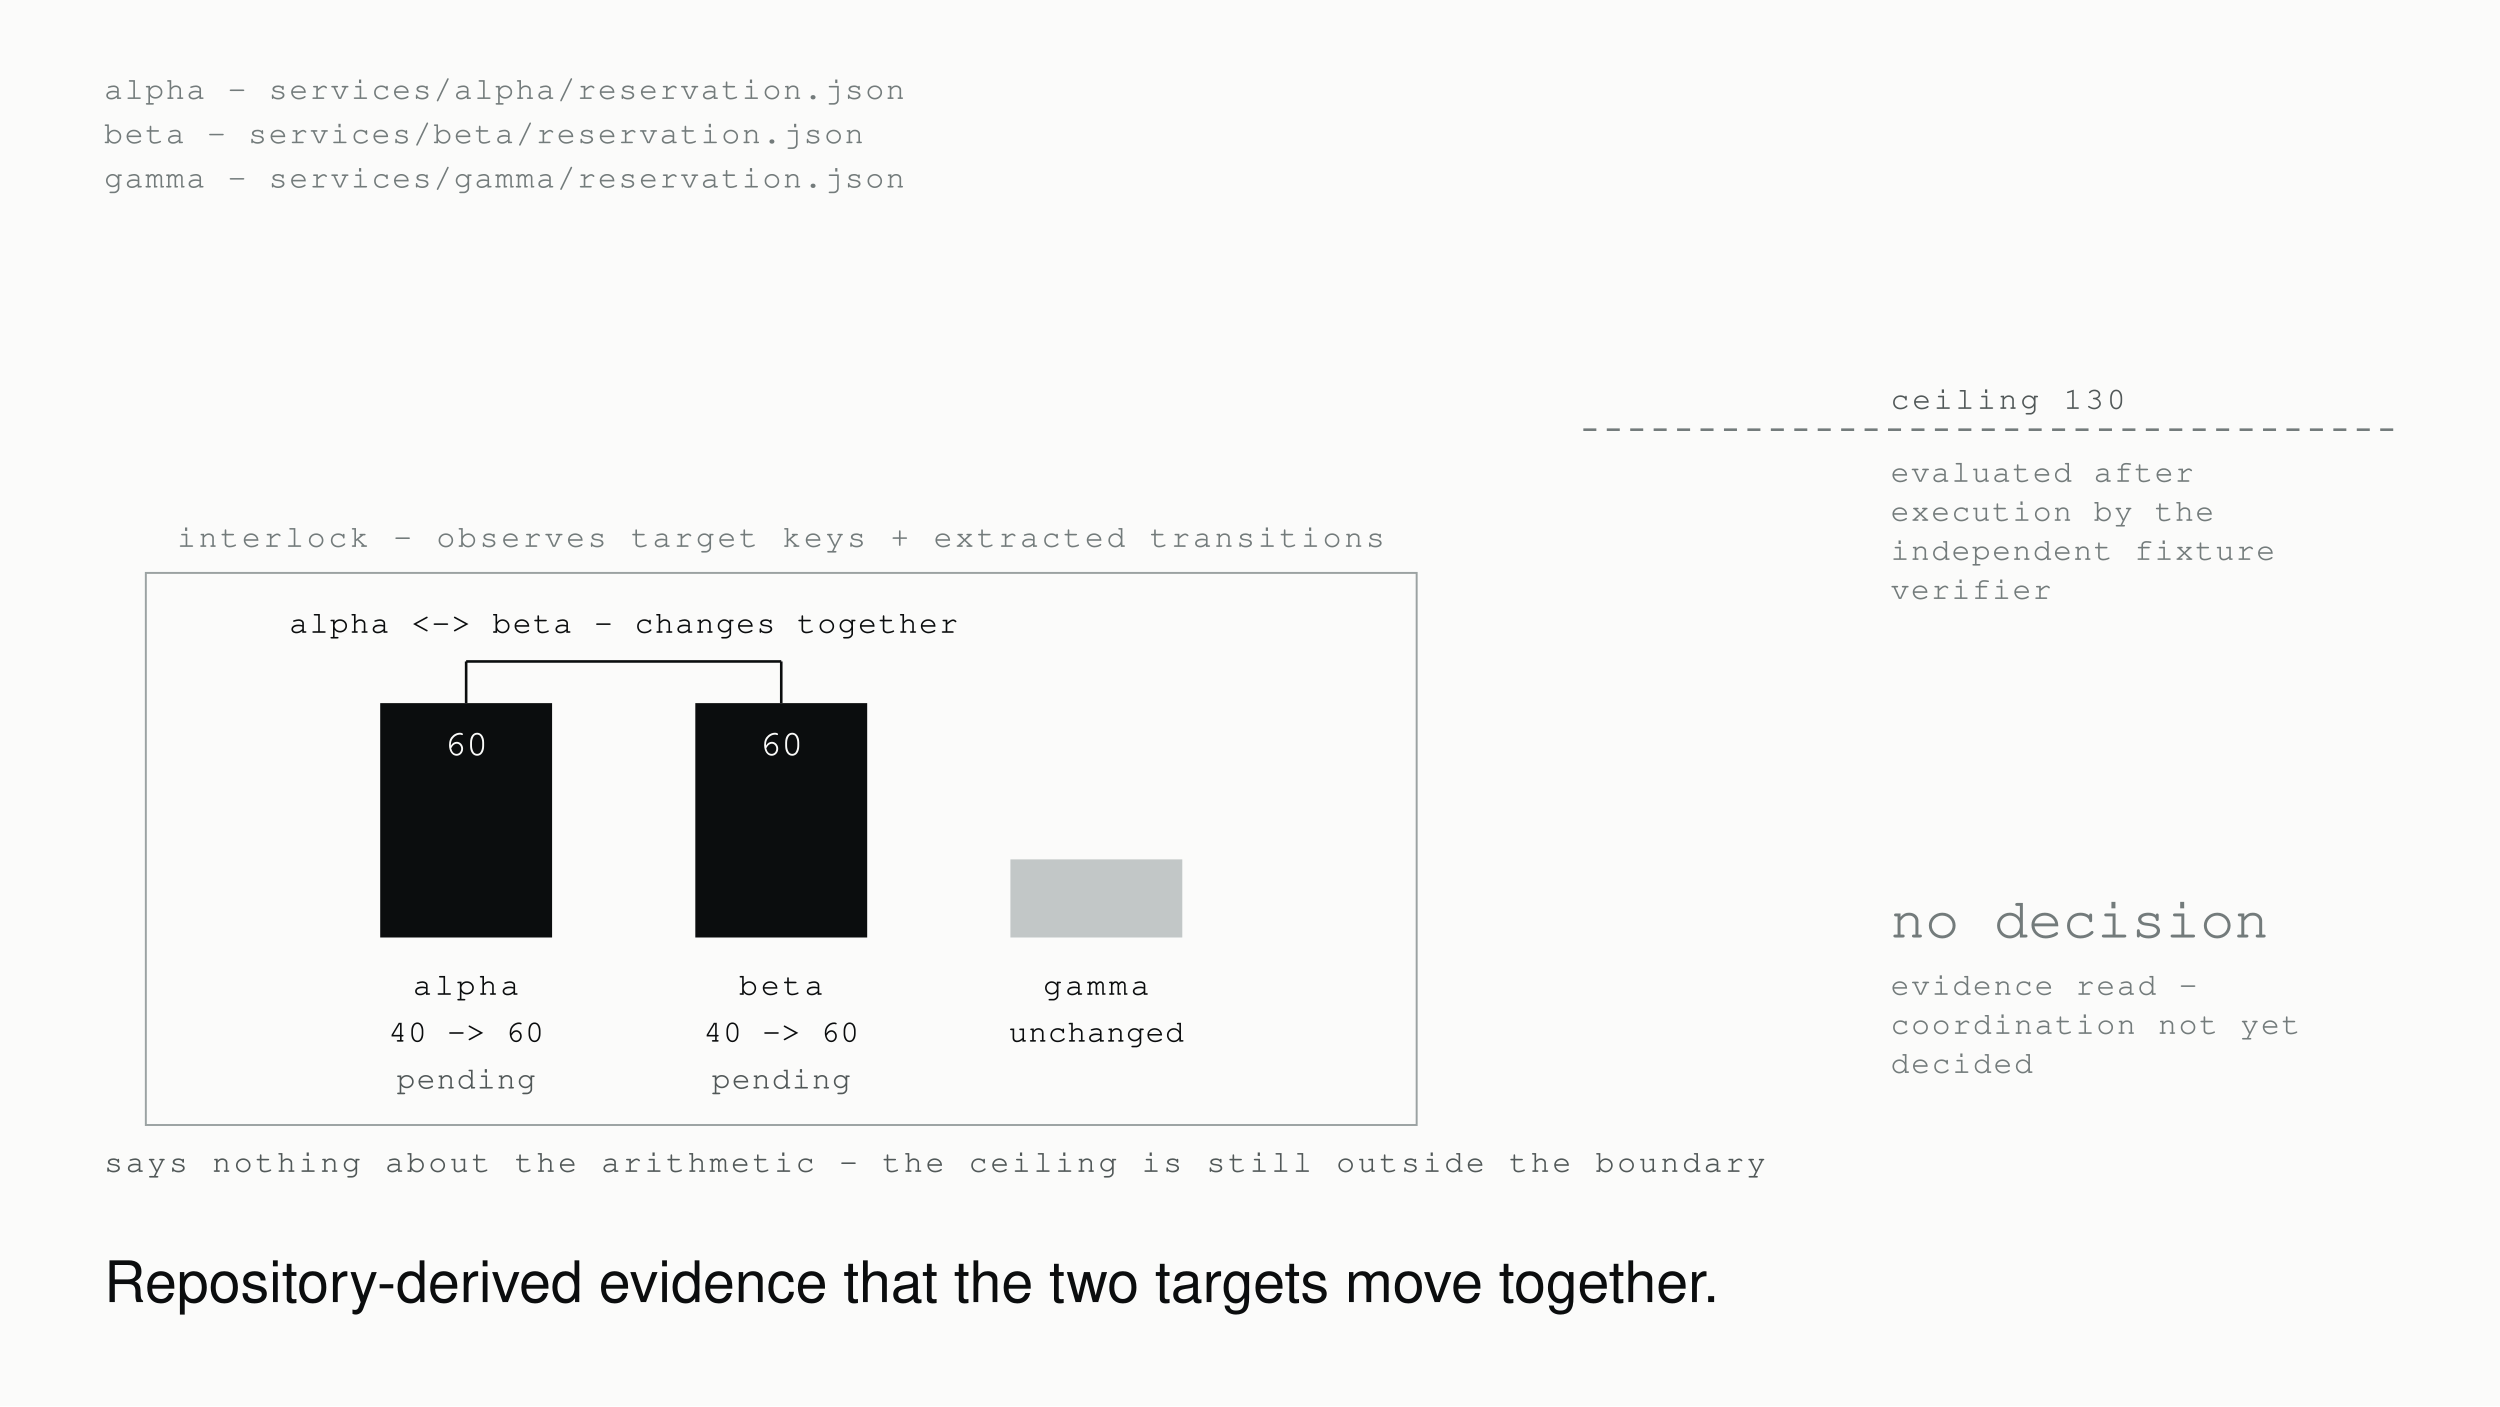
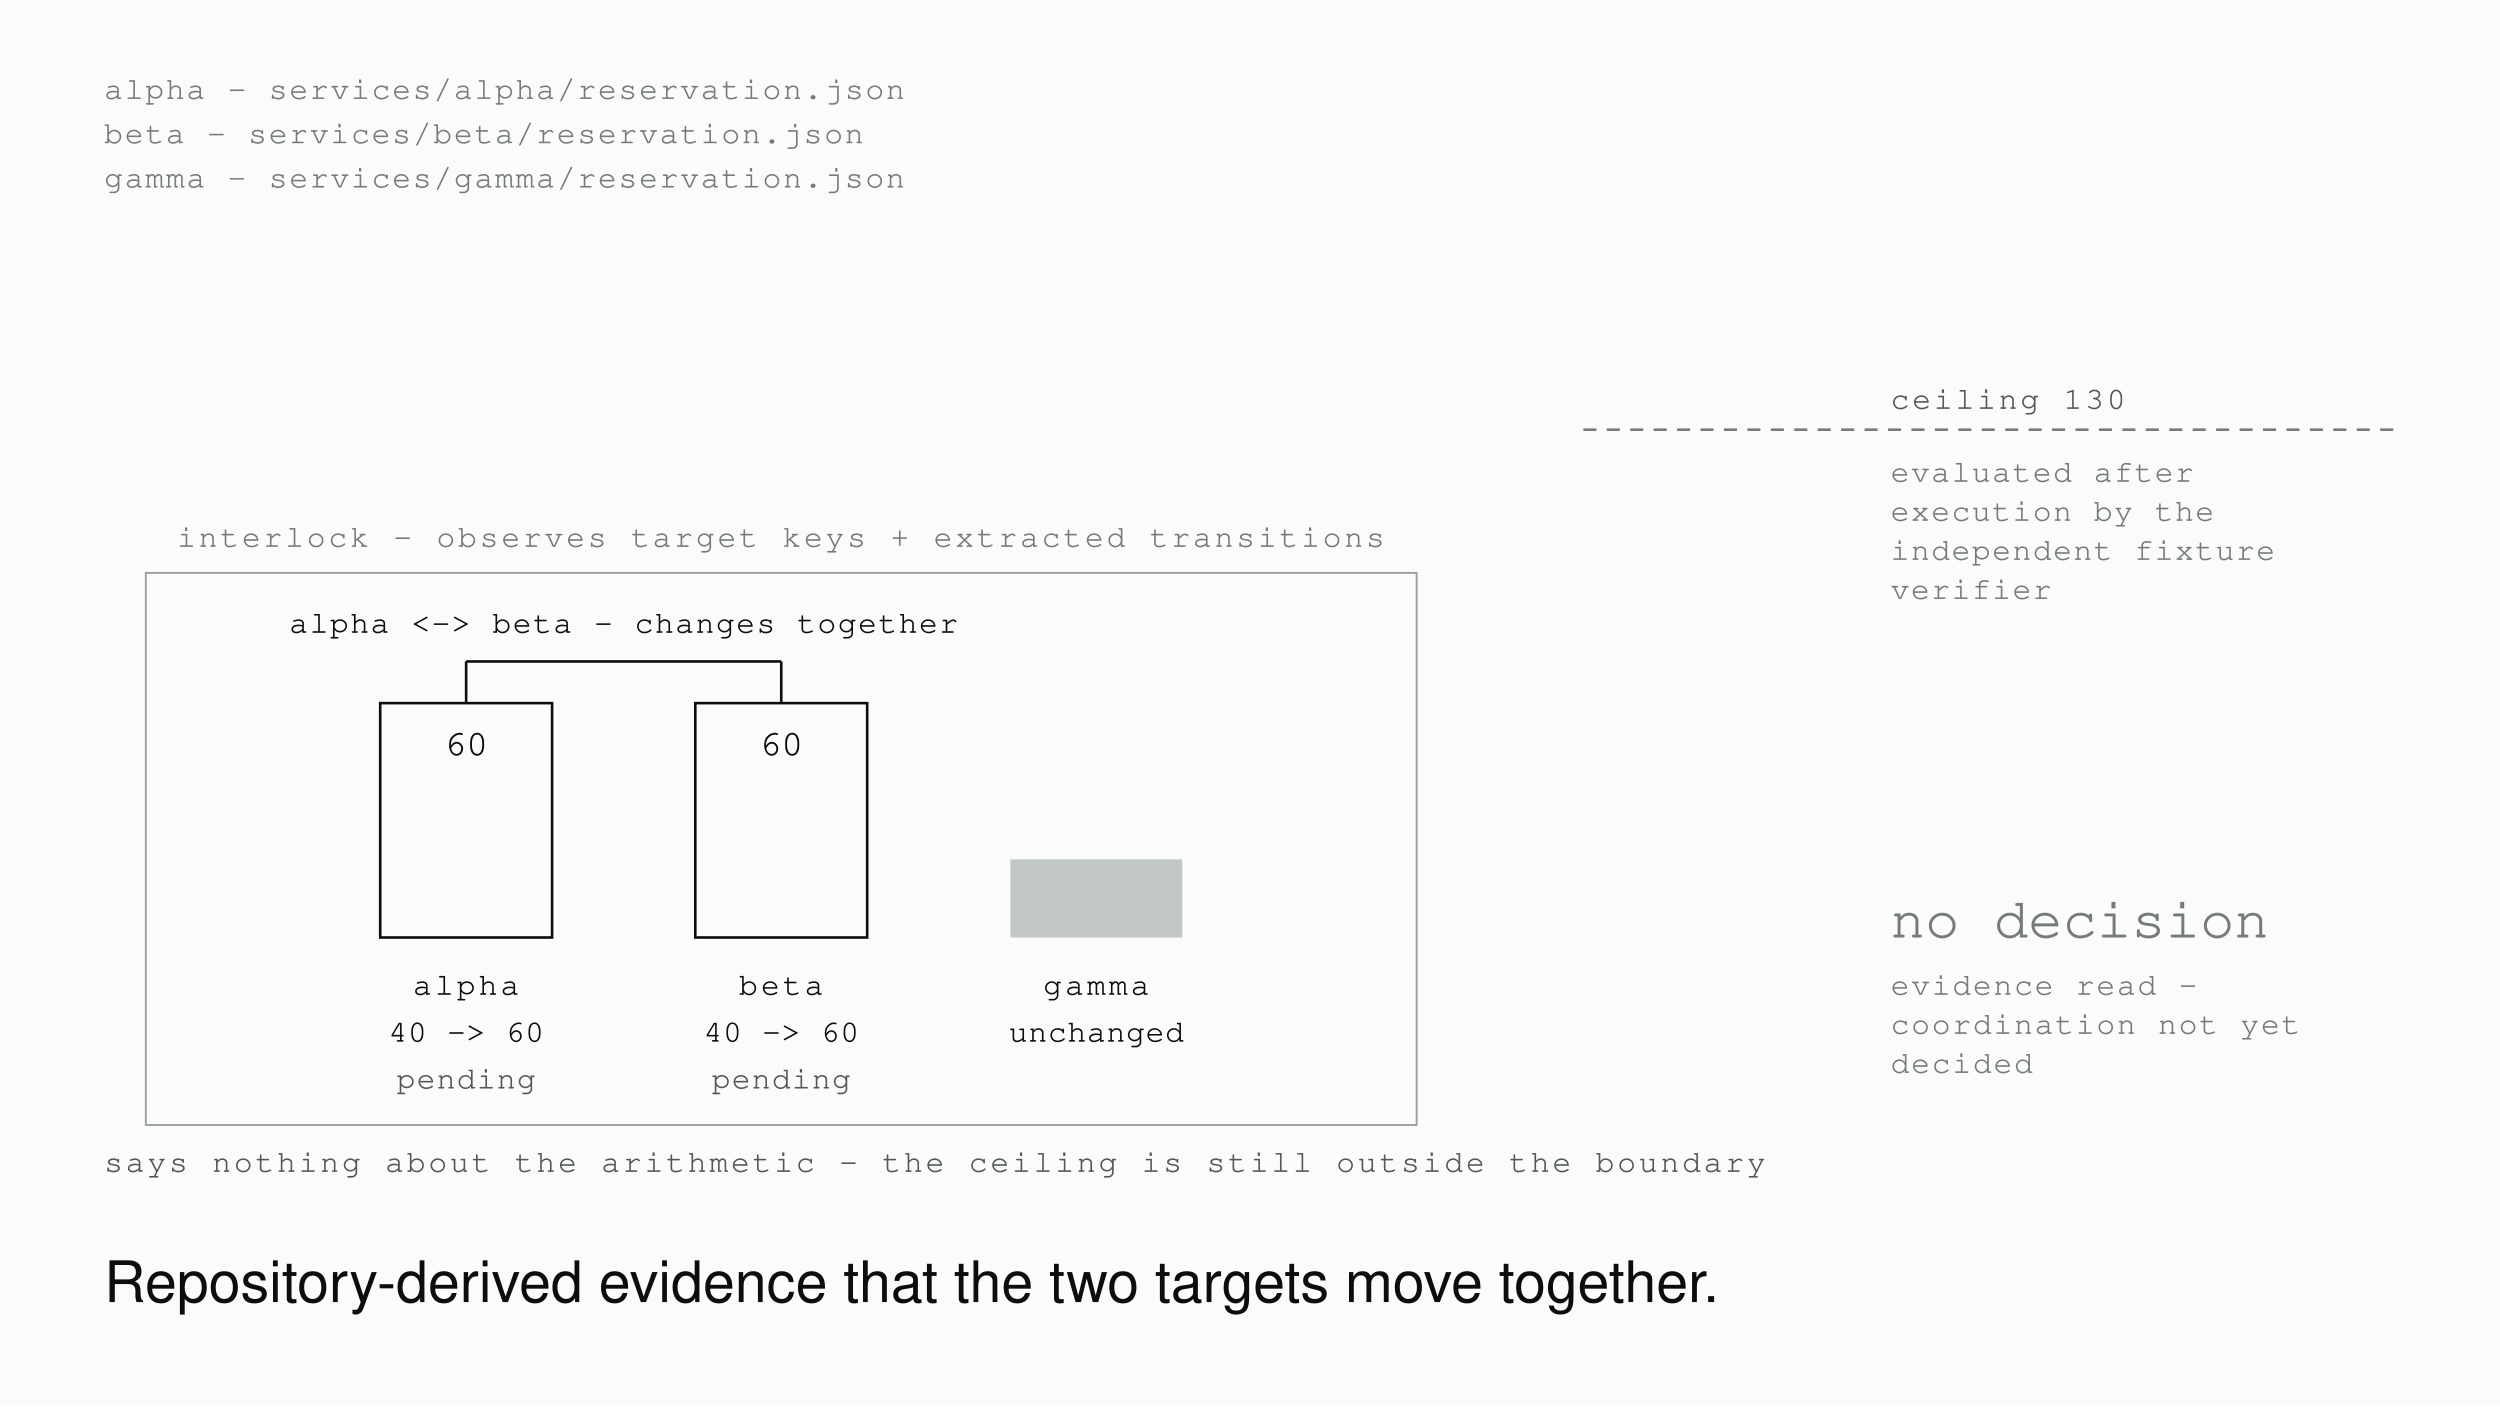
<svg xmlns="http://www.w3.org/2000/svg" viewBox="0 0 1920 1080" role="img" aria-labelledby="board-title board-desc">
  <rect x="0" y="0" width="1920" height="1080" fill="#fbfbfa" />
  <text x="80" y="76" font-family="Courier, 'Courier New', Menlo, 'DejaVu Sans Mono', 'Liberation Mono', monospace" font-size="24" font-weight="400" fill="#737b7b" letter-spacing="1.4">alpha - services/alpha/reservation.json</text>
  <text x="80" y="110" font-family="Courier, 'Courier New', Menlo, 'DejaVu Sans Mono', 'Liberation Mono', monospace" font-size="24" font-weight="400" fill="#737b7b" letter-spacing="1.4">beta - services/beta/reservation.json</text>
  <text x="80" y="144" font-family="Courier, 'Courier New', Menlo, 'DejaVu Sans Mono', 'Liberation Mono', monospace" font-size="24" font-weight="400" fill="#737b7b" letter-spacing="1.4">gamma - services/gamma/reservation.json</text>
  <rect x="112" y="440" width="976" height="424" fill="none" stroke="#9ba2a2" stroke-width="1.5" />
  <text x="136" y="420" font-family="Courier, 'Courier New', Menlo, 'DejaVu Sans Mono', 'Liberation Mono', monospace" font-size="24" font-weight="400" fill="#737b7b" letter-spacing="2.2">interlock - observes target keys + extracted transitions</text>
  <line x1="358" y1="508" x2="600" y2="508" stroke="#0b0d0e" stroke-width="2" stroke-linecap="butt" />
  <line x1="358" y1="508" x2="358" y2="540" stroke="#0b0d0e" stroke-width="2" stroke-linecap="butt" />
  <line x1="600" y1="508" x2="600" y2="540" stroke="#0b0d0e" stroke-width="2" stroke-linecap="butt" />
  <text x="479" y="486" font-family="Courier, 'Courier New', Menlo, 'DejaVu Sans Mono', 'Liberation Mono', monospace" font-size="24" font-weight="400" fill="#0b0d0e" text-anchor="middle" letter-spacing="1.2">alpha &lt;-&gt; beta - changes together</text>
-   <rect x="292" y="540" width="132" height="180" fill="#0b0d0e" stroke="none" stroke-width="1" />
-   <text x="358" y="580" font-family="Courier, 'Courier New', Menlo, 'DejaVu Sans Mono', 'Liberation Mono', monospace" font-size="28" font-weight="400" fill="#fbfbfa" text-anchor="middle">60</text>
+   <rect x="292" y="540" width="132" height="180" fill="none" stroke="#0b0d0e" stroke-width="2" />
+   <text x="358" y="580" font-family="Courier, 'Courier New', Menlo, 'DejaVu Sans Mono', 'Liberation Mono', monospace" font-size="28" font-weight="400" fill="#0b0d0e" text-anchor="middle">60</text>
  <text x="358" y="764" font-family="Courier, 'Courier New', Menlo, 'DejaVu Sans Mono', 'Liberation Mono', monospace" font-size="24" font-weight="400" fill="#0b0d0e" text-anchor="middle" letter-spacing="2.4">alpha</text>
  <text x="358" y="800" font-family="Courier, 'Courier New', Menlo, 'DejaVu Sans Mono', 'Liberation Mono', monospace" font-size="24" font-weight="400" fill="#0b0d0e" text-anchor="middle" letter-spacing="0.6">40 -&gt; 60</text>
  <text x="358" y="836" font-family="Courier, 'Courier New', Menlo, 'DejaVu Sans Mono', 'Liberation Mono', monospace" font-size="24" font-weight="400" fill="#515858" text-anchor="middle" letter-spacing="1">pending</text>
-   <rect x="534" y="540" width="132" height="180" fill="#0b0d0e" stroke="none" stroke-width="1" />
-   <text x="600" y="580" font-family="Courier, 'Courier New', Menlo, 'DejaVu Sans Mono', 'Liberation Mono', monospace" font-size="28" font-weight="400" fill="#fbfbfa" text-anchor="middle">60</text>
+   <rect x="534" y="540" width="132" height="180" fill="none" stroke="#0b0d0e" stroke-width="2" />
+   <text x="600" y="580" font-family="Courier, 'Courier New', Menlo, 'DejaVu Sans Mono', 'Liberation Mono', monospace" font-size="28" font-weight="400" fill="#0b0d0e" text-anchor="middle">60</text>
  <text x="600" y="764" font-family="Courier, 'Courier New', Menlo, 'DejaVu Sans Mono', 'Liberation Mono', monospace" font-size="24" font-weight="400" fill="#0b0d0e" text-anchor="middle" letter-spacing="2.4">beta</text>
  <text x="600" y="800" font-family="Courier, 'Courier New', Menlo, 'DejaVu Sans Mono', 'Liberation Mono', monospace" font-size="24" font-weight="400" fill="#0b0d0e" text-anchor="middle" letter-spacing="0.6">40 -&gt; 60</text>
  <text x="600" y="836" font-family="Courier, 'Courier New', Menlo, 'DejaVu Sans Mono', 'Liberation Mono', monospace" font-size="24" font-weight="400" fill="#515858" text-anchor="middle" letter-spacing="1">pending</text>
  <rect x="776" y="660" width="132" height="60" fill="#c2c7c7" stroke="none" stroke-width="1" />
  <text x="842" y="764" font-family="Courier, 'Courier New', Menlo, 'DejaVu Sans Mono', 'Liberation Mono', monospace" font-size="24" font-weight="400" fill="#0b0d0e" text-anchor="middle" letter-spacing="2.4">gamma</text>
  <text x="842" y="800" font-family="Courier, 'Courier New', Menlo, 'DejaVu Sans Mono', 'Liberation Mono', monospace" font-size="24" font-weight="400" fill="#0b0d0e" text-anchor="middle" letter-spacing="0.6">unchanged</text>
  <text x="80" y="900" font-family="Courier, 'Courier New', Menlo, 'DejaVu Sans Mono', 'Liberation Mono', monospace" font-size="24" font-weight="400" fill="#515858" letter-spacing="2.2">says nothing about the arithmetic - the ceiling is still outside the boundary</text>
  <rect x="1280" y="720" width="126" height="0" fill="#0b0d0e" stroke="none" stroke-width="1" />
  <line x1="1216" y1="330" x2="1840" y2="330" stroke="#737b7b" stroke-width="2" stroke-dasharray="10 8" stroke-linecap="butt" />
  <text x="1452" y="314" font-family="Courier, 'Courier New', Menlo, 'DejaVu Sans Mono', 'Liberation Mono', monospace" font-size="24" font-weight="400" fill="#515858" letter-spacing="2.2">ceiling 130</text>
  <text x="1452" y="370" font-family="Courier, 'Courier New', Menlo, 'DejaVu Sans Mono', 'Liberation Mono', monospace" font-size="24" font-weight="400" fill="#737b7b" letter-spacing="1.2">evaluated after</text>
  <text x="1452" y="400" font-family="Courier, 'Courier New', Menlo, 'DejaVu Sans Mono', 'Liberation Mono', monospace" font-size="24" font-weight="400" fill="#737b7b" letter-spacing="1.2">execution by the</text>
  <text x="1452" y="430" font-family="Courier, 'Courier New', Menlo, 'DejaVu Sans Mono', 'Liberation Mono', monospace" font-size="24" font-weight="400" fill="#737b7b" letter-spacing="1.2">independent fixture</text>
  <text x="1452" y="460" font-family="Courier, 'Courier New', Menlo, 'DejaVu Sans Mono', 'Liberation Mono', monospace" font-size="24" font-weight="400" fill="#737b7b" letter-spacing="1.2">verifier</text>
  <text x="1452" y="720" font-family="Courier, 'Courier New', Menlo, 'DejaVu Sans Mono', 'Liberation Mono', monospace" font-size="44" font-weight="400" fill="#737b7b">no decision</text>
  <text x="1452" y="764" font-family="Courier, 'Courier New', Menlo, 'DejaVu Sans Mono', 'Liberation Mono', monospace" font-size="24" font-weight="400" fill="#737b7b" letter-spacing="1.4">evidence read -</text>
  <text x="1452" y="794" font-family="Courier, 'Courier New', Menlo, 'DejaVu Sans Mono', 'Liberation Mono', monospace" font-size="24" font-weight="400" fill="#737b7b" letter-spacing="1.4">coordination not yet</text>
  <text x="1452" y="824" font-family="Courier, 'Courier New', Menlo, 'DejaVu Sans Mono', 'Liberation Mono', monospace" font-size="24" font-weight="400" fill="#737b7b" letter-spacing="1.4">decided</text>
  <text x="80" y="1000" font-family="Helvetica, 'Helvetica Neue', Arial, 'Liberation Sans', sans-serif" font-size="44" font-weight="400" fill="#0b0d0e">Repository-derived evidence that the two targets move together.</text>
</svg>
